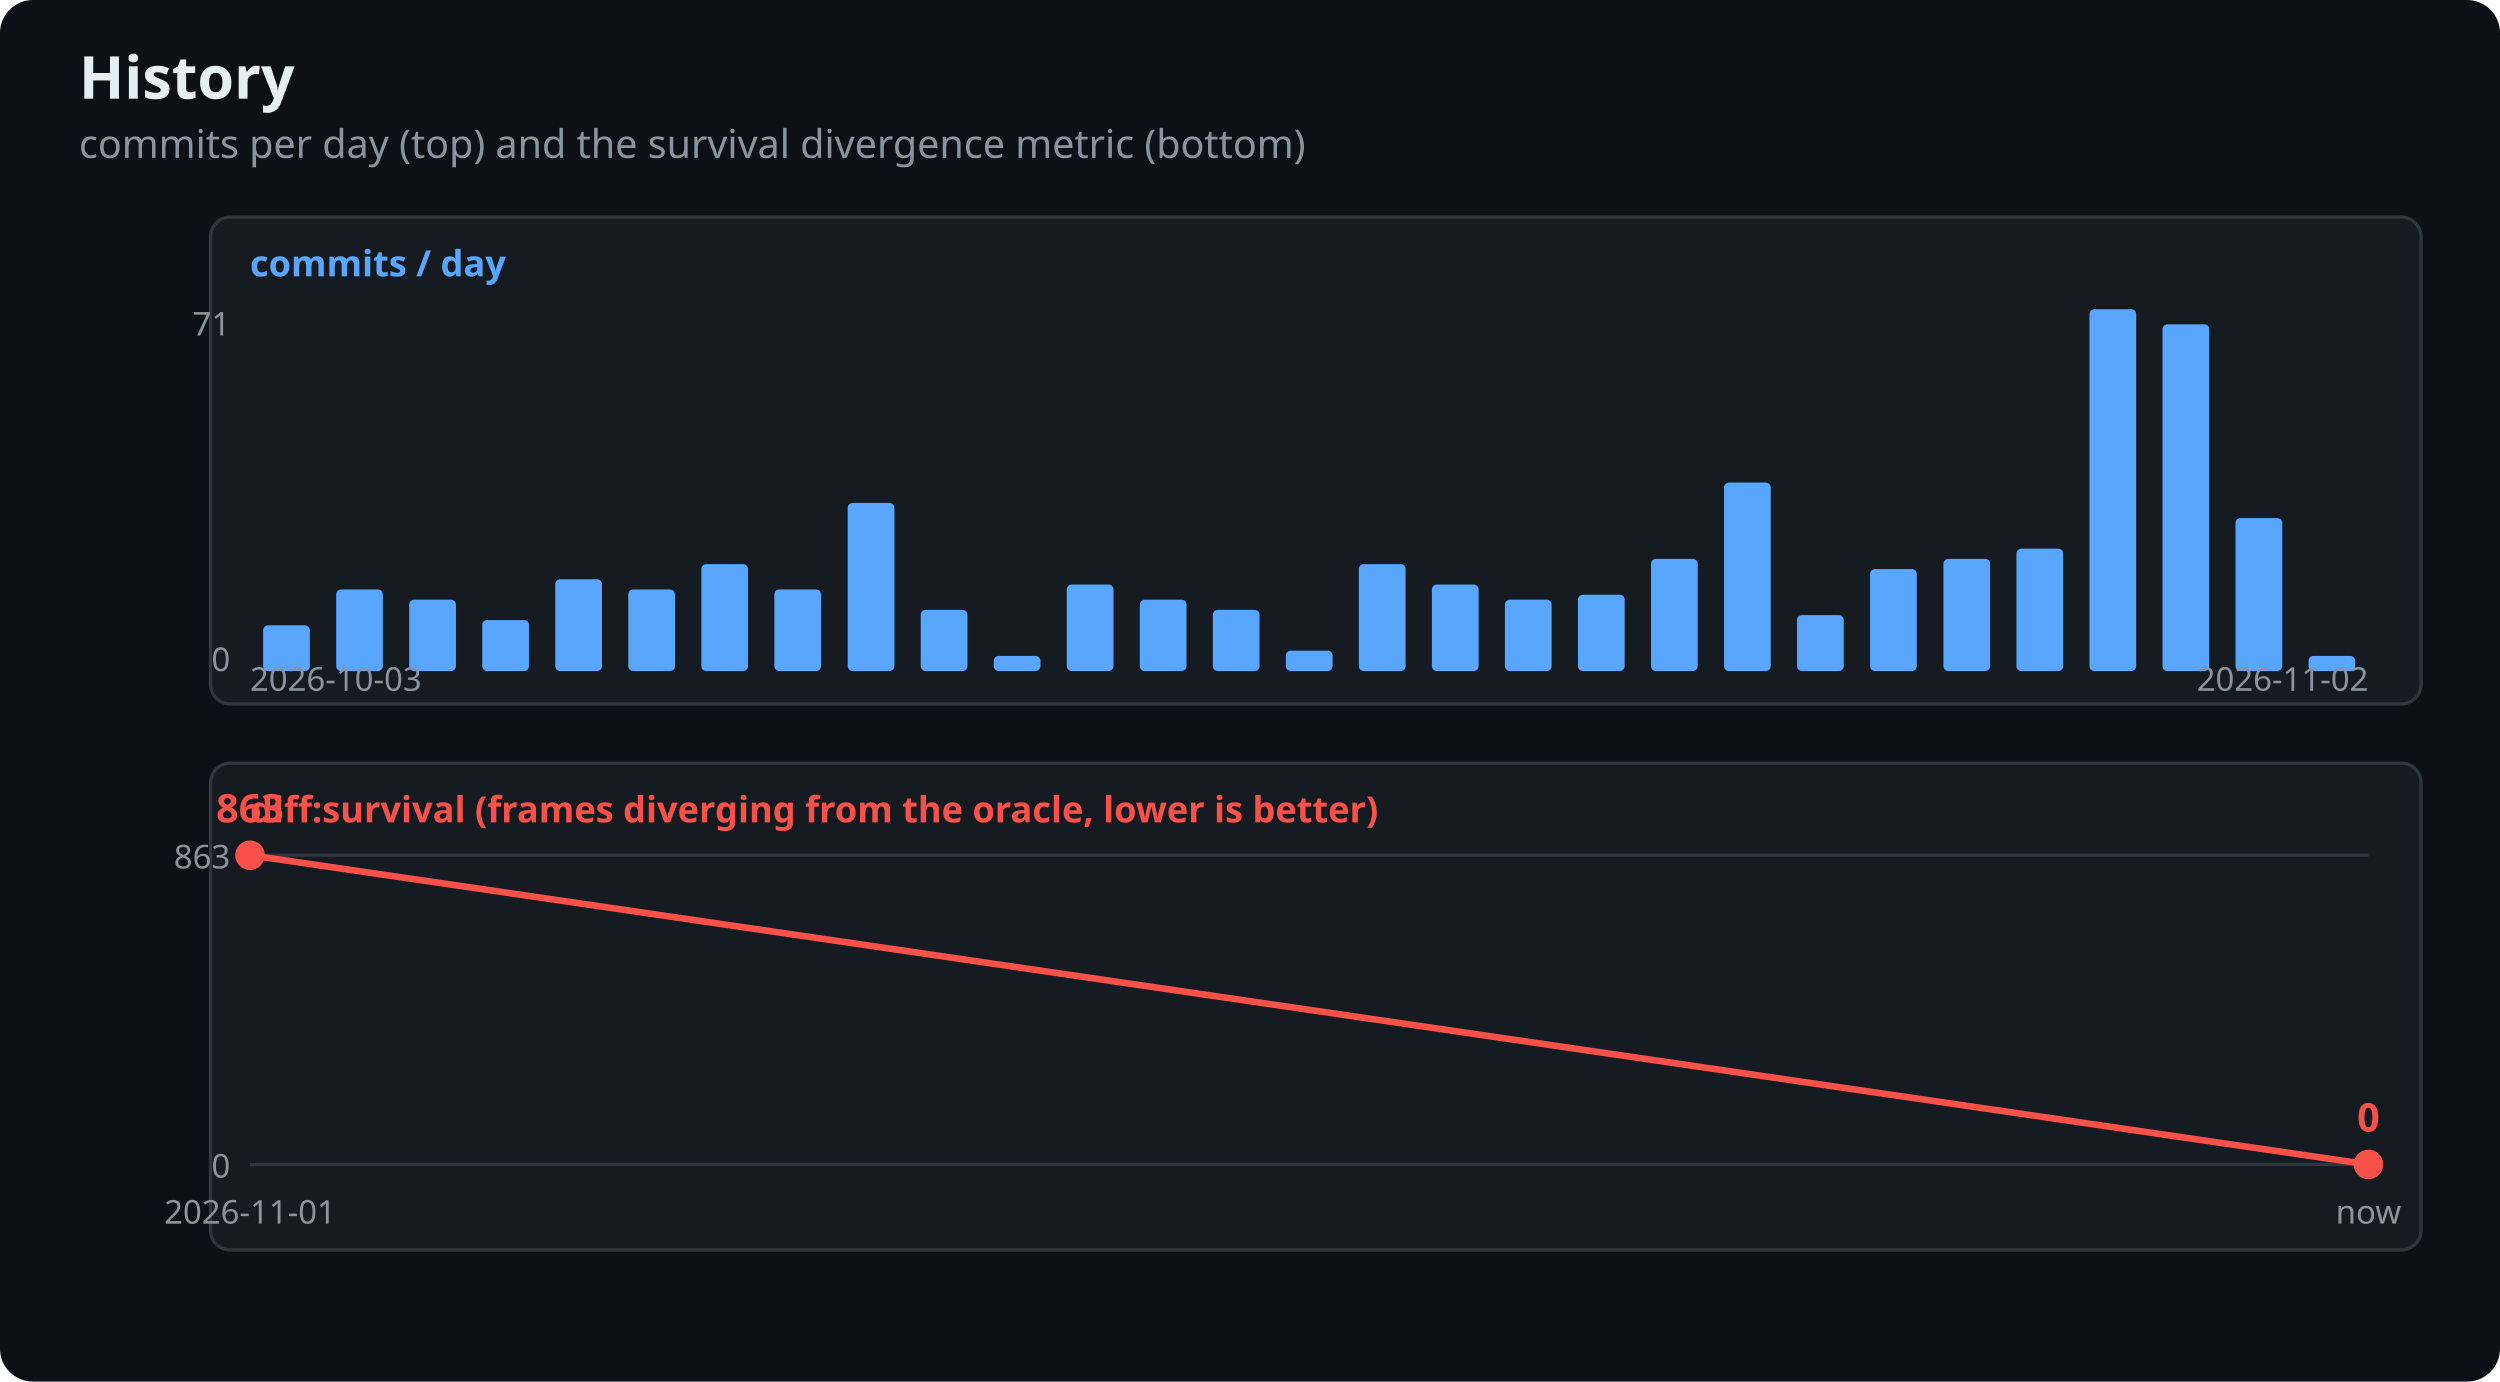
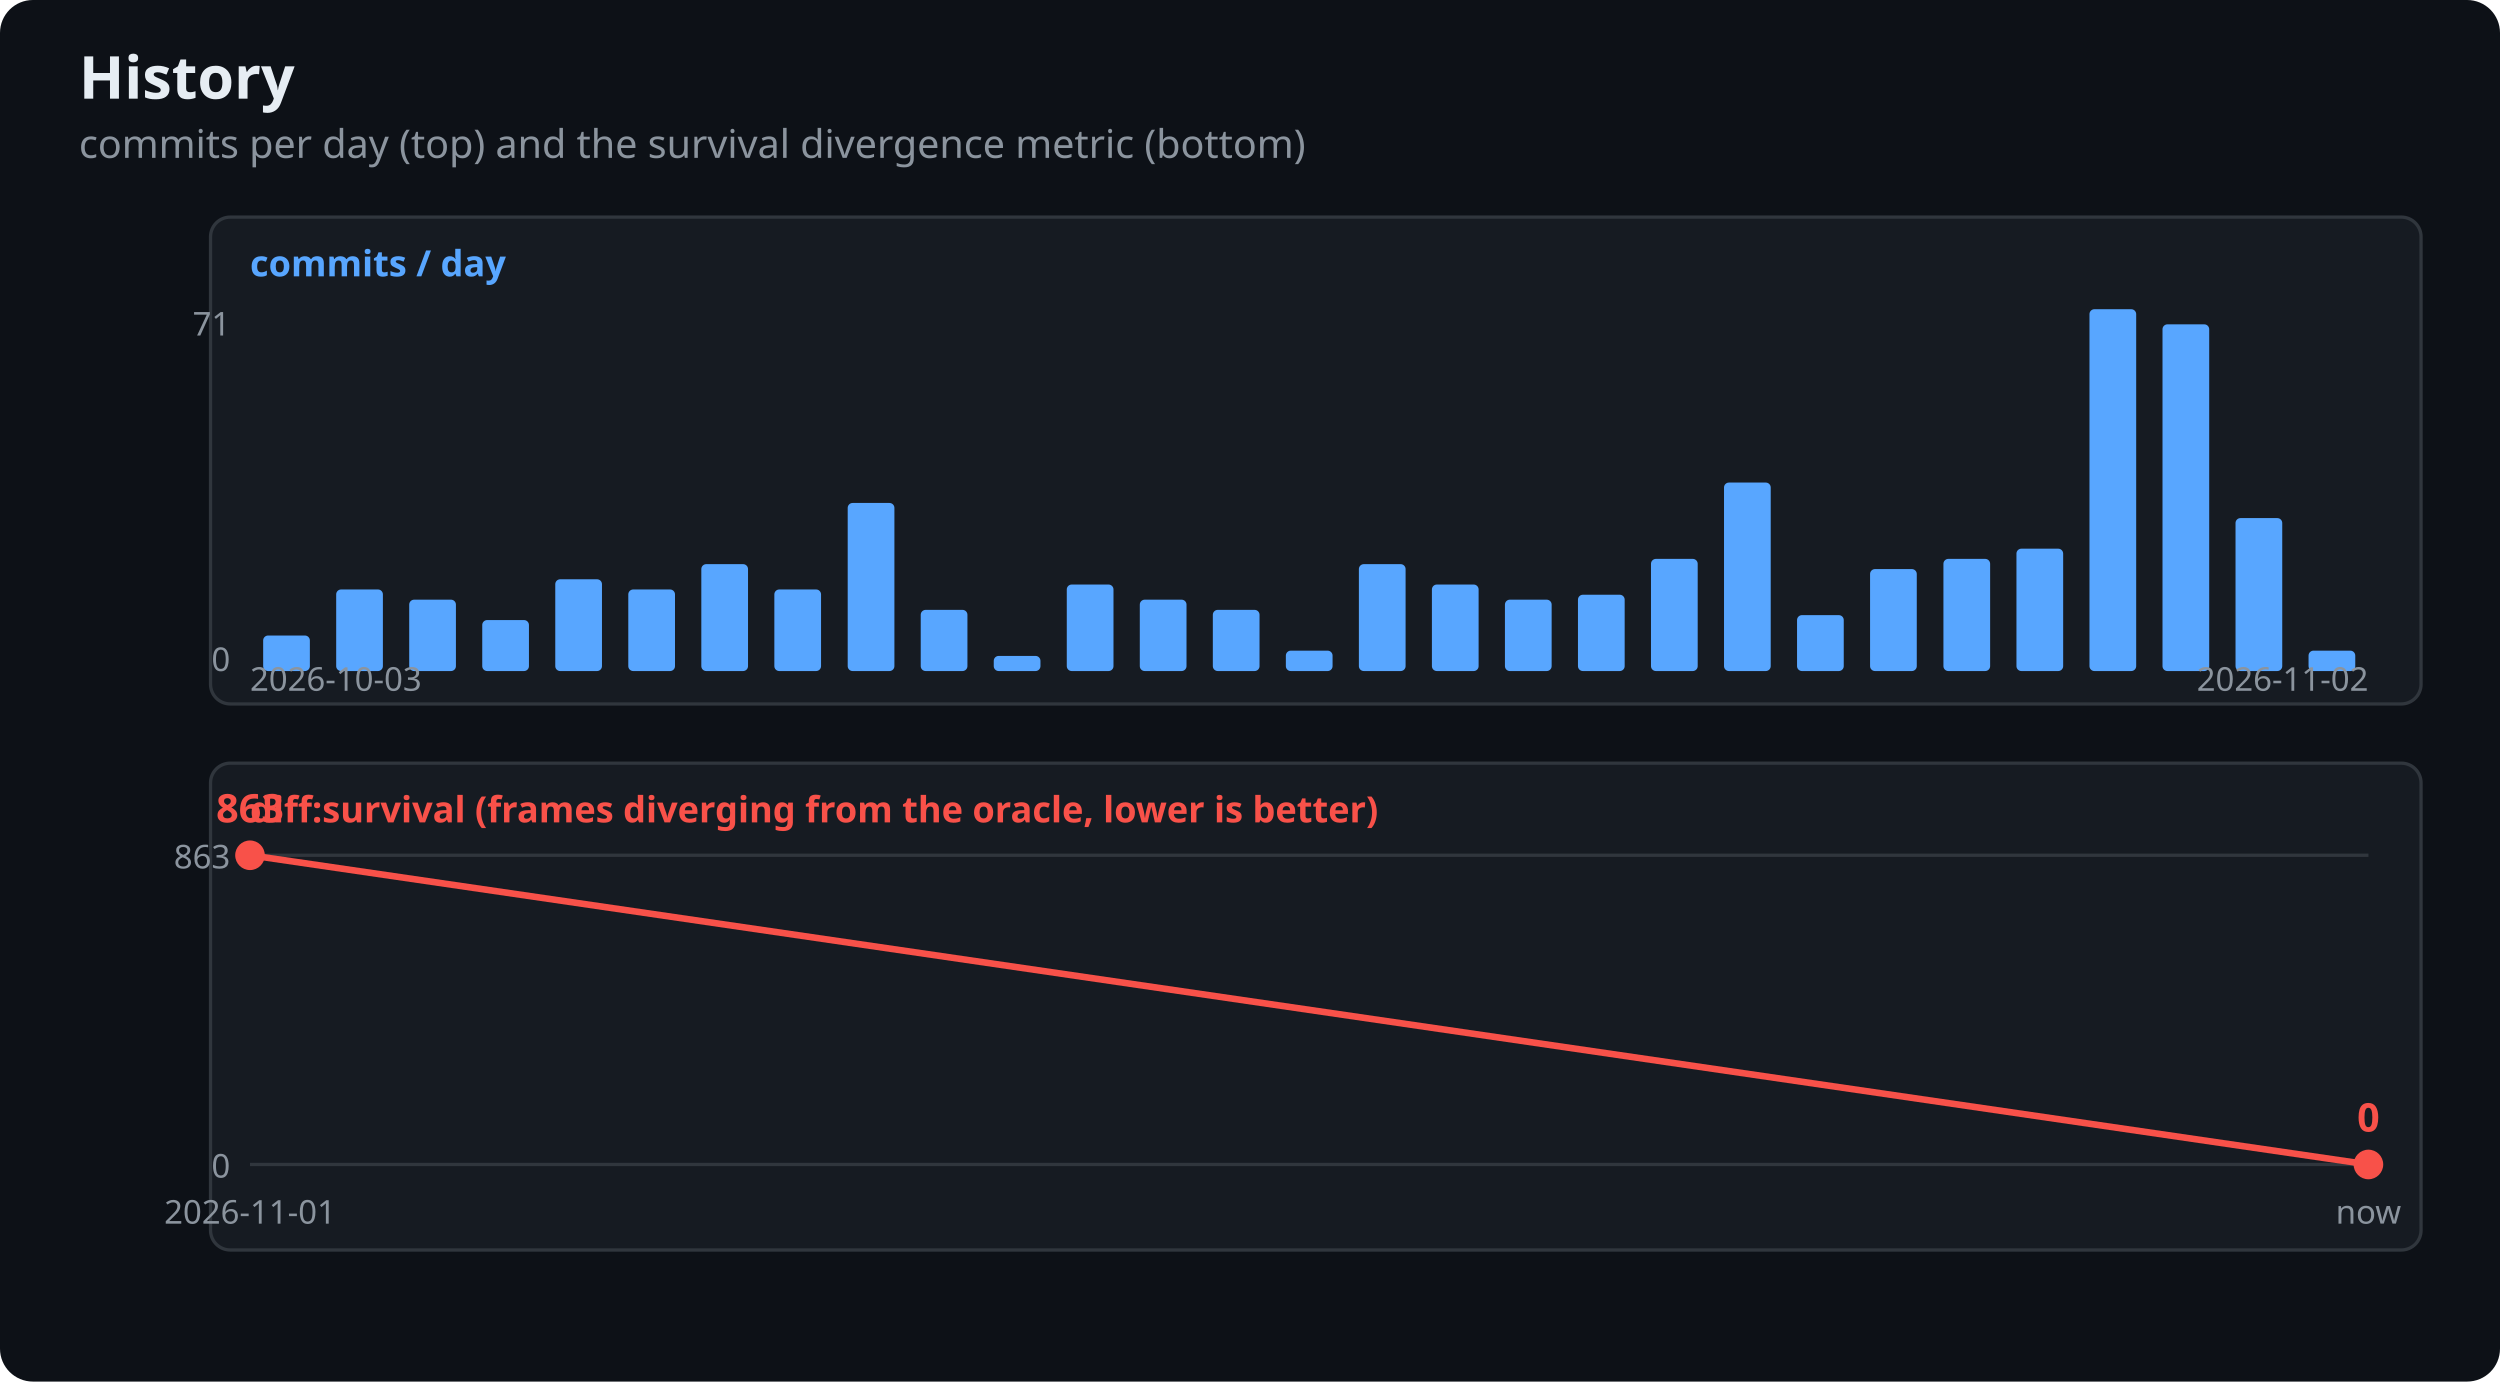
<svg xmlns="http://www.w3.org/2000/svg" width="760" height="420" viewBox="0 0 760 420" font-family="Segoe UI,Ubuntu,sans-serif">
  <rect width="760" height="420" rx="10" fill="#0d1117" />
  <text x="24" y="30" fill="#e6edf3" font-size="18" font-weight="600">History</text>
  <text x="24" y="48" fill="#8b949e" font-size="12">commits per day (top) and the survival divergence metric (bottom)</text>
  <rect x="64" y="66" width="672" height="148" fill="#161b22" stroke="#30363d" rx="6" />
  <text x="76" y="84" fill="#58a6ff" font-size="11" font-weight="600">commits / day</text>
-   <rect x="80.0" y="190.1" width="14.2" height="13.9" fill="#58a6ff" rx="1.5" />
+   <rect x="80.0" y="193.2" width="14.2" height="10.8" fill="#58a6ff" rx="1.5" />
  <rect x="102.2" y="179.2" width="14.2" height="24.8" fill="#58a6ff" rx="1.5" />
  <rect x="124.4" y="182.3" width="14.2" height="21.7" fill="#58a6ff" rx="1.5" />
  <rect x="146.6" y="188.5" width="14.2" height="15.5" fill="#58a6ff" rx="1.5" />
  <rect x="168.8" y="176.1" width="14.2" height="27.9" fill="#58a6ff" rx="1.5" />
  <rect x="191.0" y="179.2" width="14.2" height="24.8" fill="#58a6ff" rx="1.5" />
  <rect x="213.2" y="171.5" width="14.2" height="32.5" fill="#58a6ff" rx="1.5" />
  <rect x="235.4" y="179.2" width="14.2" height="24.8" fill="#58a6ff" rx="1.5" />
  <rect x="257.7" y="152.9" width="14.2" height="51.1" fill="#58a6ff" rx="1.5" />
  <rect x="279.9" y="185.4" width="14.2" height="18.6" fill="#58a6ff" rx="1.5" />
  <rect x="302.1" y="199.4" width="14.2" height="4.6" fill="#58a6ff" rx="1.5" />
  <rect x="324.3" y="177.7" width="14.2" height="26.3" fill="#58a6ff" rx="1.5" />
  <rect x="346.5" y="182.3" width="14.2" height="21.7" fill="#58a6ff" rx="1.5" />
  <rect x="368.7" y="185.4" width="14.2" height="18.6" fill="#58a6ff" rx="1.5" />
  <rect x="390.9" y="197.8" width="14.2" height="6.2" fill="#58a6ff" rx="1.5" />
  <rect x="413.1" y="171.5" width="14.2" height="32.5" fill="#58a6ff" rx="1.5" />
  <rect x="435.3" y="177.7" width="14.2" height="26.3" fill="#58a6ff" rx="1.5" />
  <rect x="457.5" y="182.3" width="14.2" height="21.7" fill="#58a6ff" rx="1.5" />
  <rect x="479.7" y="180.8" width="14.2" height="23.2" fill="#58a6ff" rx="1.5" />
  <rect x="501.9" y="169.9" width="14.2" height="34.1" fill="#58a6ff" rx="1.5" />
  <rect x="524.1" y="146.7" width="14.2" height="57.3" fill="#58a6ff" rx="1.5" />
  <rect x="546.3" y="187.0" width="14.2" height="17.0" fill="#58a6ff" rx="1.5" />
  <rect x="568.5" y="173.0" width="14.2" height="31.0" fill="#58a6ff" rx="1.5" />
  <rect x="590.8" y="169.9" width="14.2" height="34.1" fill="#58a6ff" rx="1.5" />
  <rect x="613.0" y="166.8" width="14.2" height="37.2" fill="#58a6ff" rx="1.5" />
  <rect x="635.2" y="94.0" width="14.2" height="110.0" fill="#58a6ff" rx="1.5" />
  <rect x="657.4" y="98.6" width="14.2" height="105.4" fill="#58a6ff" rx="1.5" />
  <rect x="679.6" y="157.5" width="14.2" height="46.5" fill="#58a6ff" rx="1.5" />
-   <rect x="701.8" y="199.4" width="14.2" height="4.6" fill="#58a6ff" rx="1.5" />
+   <rect x="701.8" y="197.8" width="14.2" height="6.2" fill="#58a6ff" rx="1.5" />
  <text x="70" y="102" fill="#8b949e" font-size="10" text-anchor="end">71</text>
  <text x="70" y="204" fill="#8b949e" font-size="10" text-anchor="end">0</text>
  <text x="76" y="210" fill="#8b949e" font-size="10">2026-10-03</text>
  <text x="720" y="210" fill="#8b949e" font-size="10" text-anchor="end">2026-11-02</text>
  <rect x="64" y="232" width="672" height="148" fill="#161b22" stroke="#30363d" rx="6" />
  <text x="76" y="250" fill="#f85149" font-size="11" font-weight="600">diff:survival (frames diverging from the oracle, lower is better)</text>
  <line x1="76" y1="354.0" x2="720" y2="354.0" stroke="#30363d" stroke-width="1" />
  <text x="70" y="358.0" fill="#8b949e" font-size="10" text-anchor="end">0</text>
  <line x1="76" y1="260.0" x2="720" y2="260.0" stroke="#30363d" stroke-width="1" />
  <text x="70" y="264.0" fill="#8b949e" font-size="10" text-anchor="end">863</text>
  <circle cx="76.0" cy="260.0" r="4.5" fill="#f85149" />
  <text x="76.0" y="250.0" fill="#f85149" font-size="12" font-weight="600" text-anchor="middle">863</text>
  <text x="76.0" y="372" fill="#8b949e" font-size="10" text-anchor="middle">2026-11-01</text>
  <circle cx="720.0" cy="354.0" r="4.5" fill="#f85149" />
  <text x="720.0" y="344.0" fill="#f85149" font-size="12" font-weight="600" text-anchor="middle">0</text>
  <text x="720.0" y="372" fill="#8b949e" font-size="10" text-anchor="middle">now</text>
  <polyline points="76.0,260.0 720.0,354.0" fill="none" stroke="#f85149" stroke-width="2" />
</svg>
